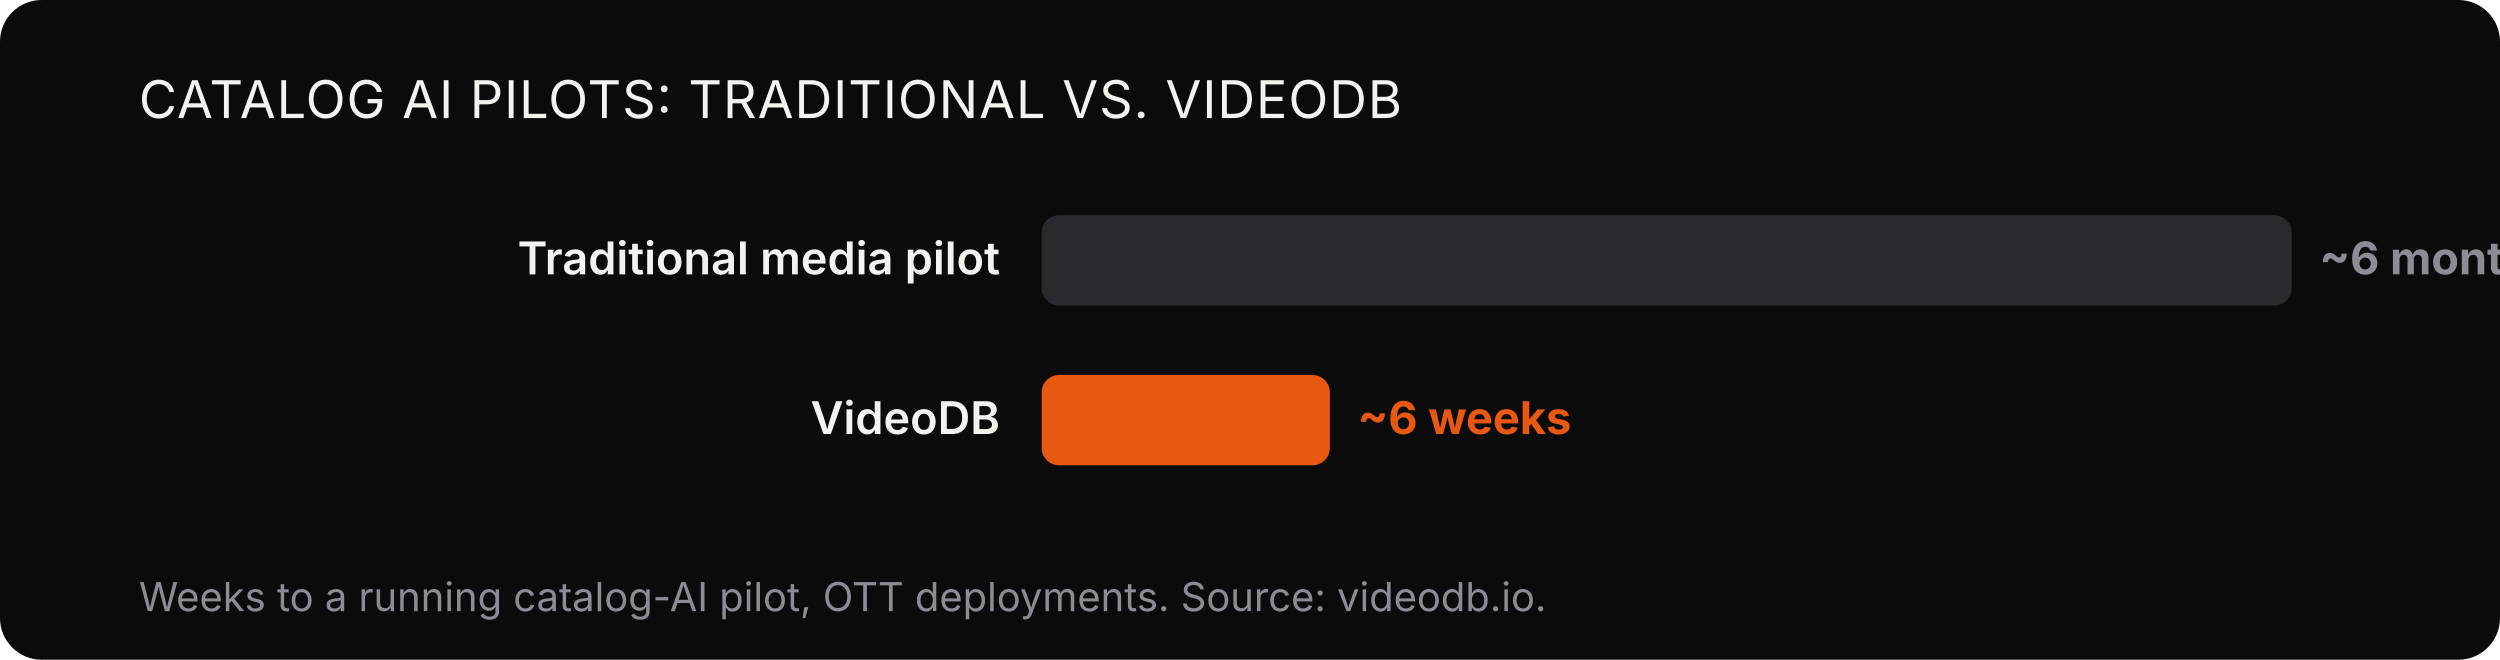
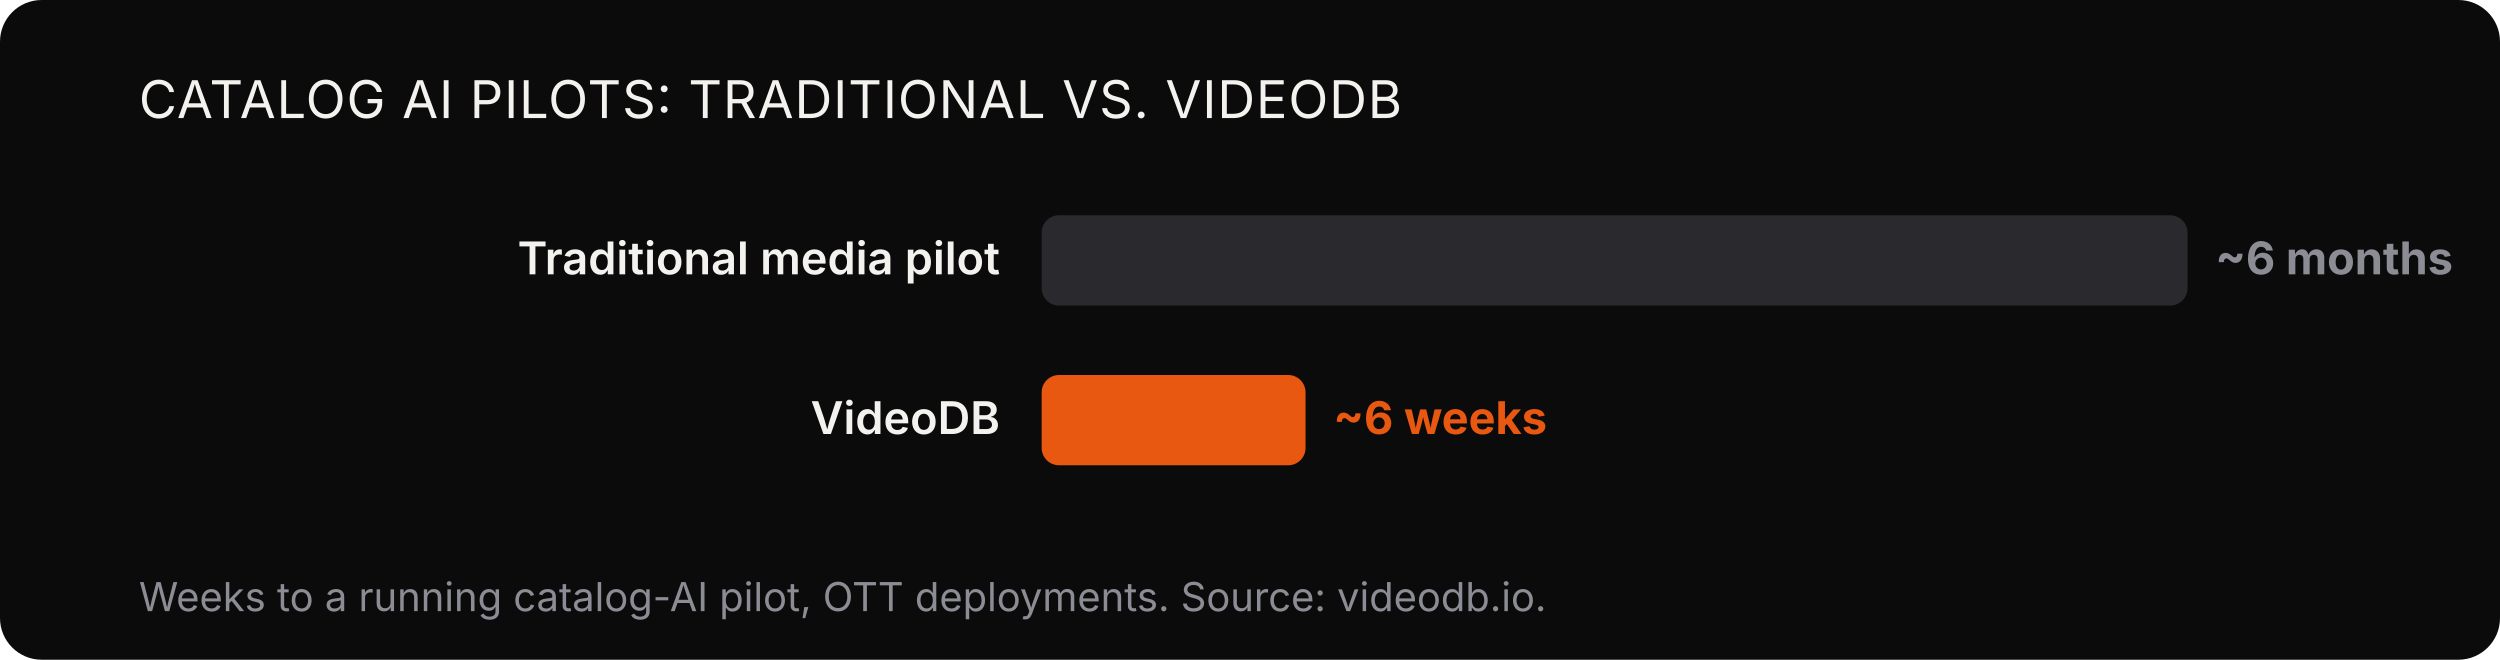
<svg xmlns="http://www.w3.org/2000/svg" viewBox="0 0 720 190" width="720" height="190" font-family="'Inter',system-ui,sans-serif">
  <rect width="720" height="190" rx="12" fill="#0B0B0C" />
  <text x="40" y="34" font-size="15" font-family="'Archivo Black','Inter',sans-serif" fill="#F4F2EE" letter-spacing=".02em">CATALOG AI PILOTS: TRADITIONAL VS. VIDEODB</text>
  <text x="288" y="79" font-size="13" font-weight="600" fill="#F4F2EE" text-anchor="end">Traditional media pilot</text>
-   <rect x="300" y="62" width="360" height="26" rx="5" fill="#2A2A2E" />
-   <text x="668" y="79" font-size="13" font-weight="700" fill="#8C8C94" style="font-variant-numeric:tabular-nums">~6 months</text>
+   <rect x="300" y="62" width="330" height="26" rx="5" fill="#2A2A2E" />
+   <text x="638" y="79" font-size="13" font-weight="700" fill="#8C8C94" style="font-variant-numeric:tabular-nums">~6 months</text>
  <text x="288" y="125" font-size="13" font-weight="600" fill="#F4F2EE" text-anchor="end">VideoDB</text>
-   <rect x="300" y="108" width="83" height="26" rx="5" fill="#E85810" />
-   <text x="391" y="125" font-size="13" font-weight="700" fill="#E85810" style="font-variant-numeric:tabular-nums">~6 weeks</text>
+   <rect x="300" y="108" width="76" height="26" rx="5" fill="#E85810" />
+   <text x="384" y="125" font-size="13" font-weight="700" fill="#E85810" style="font-variant-numeric:tabular-nums">~6 weeks</text>
  <text x="40" y="176" font-size="11.5" fill="#8C8C94">Weeks to a running catalog-AI pilot, OTT deployments. Source: videodb.io.</text>
</svg>
